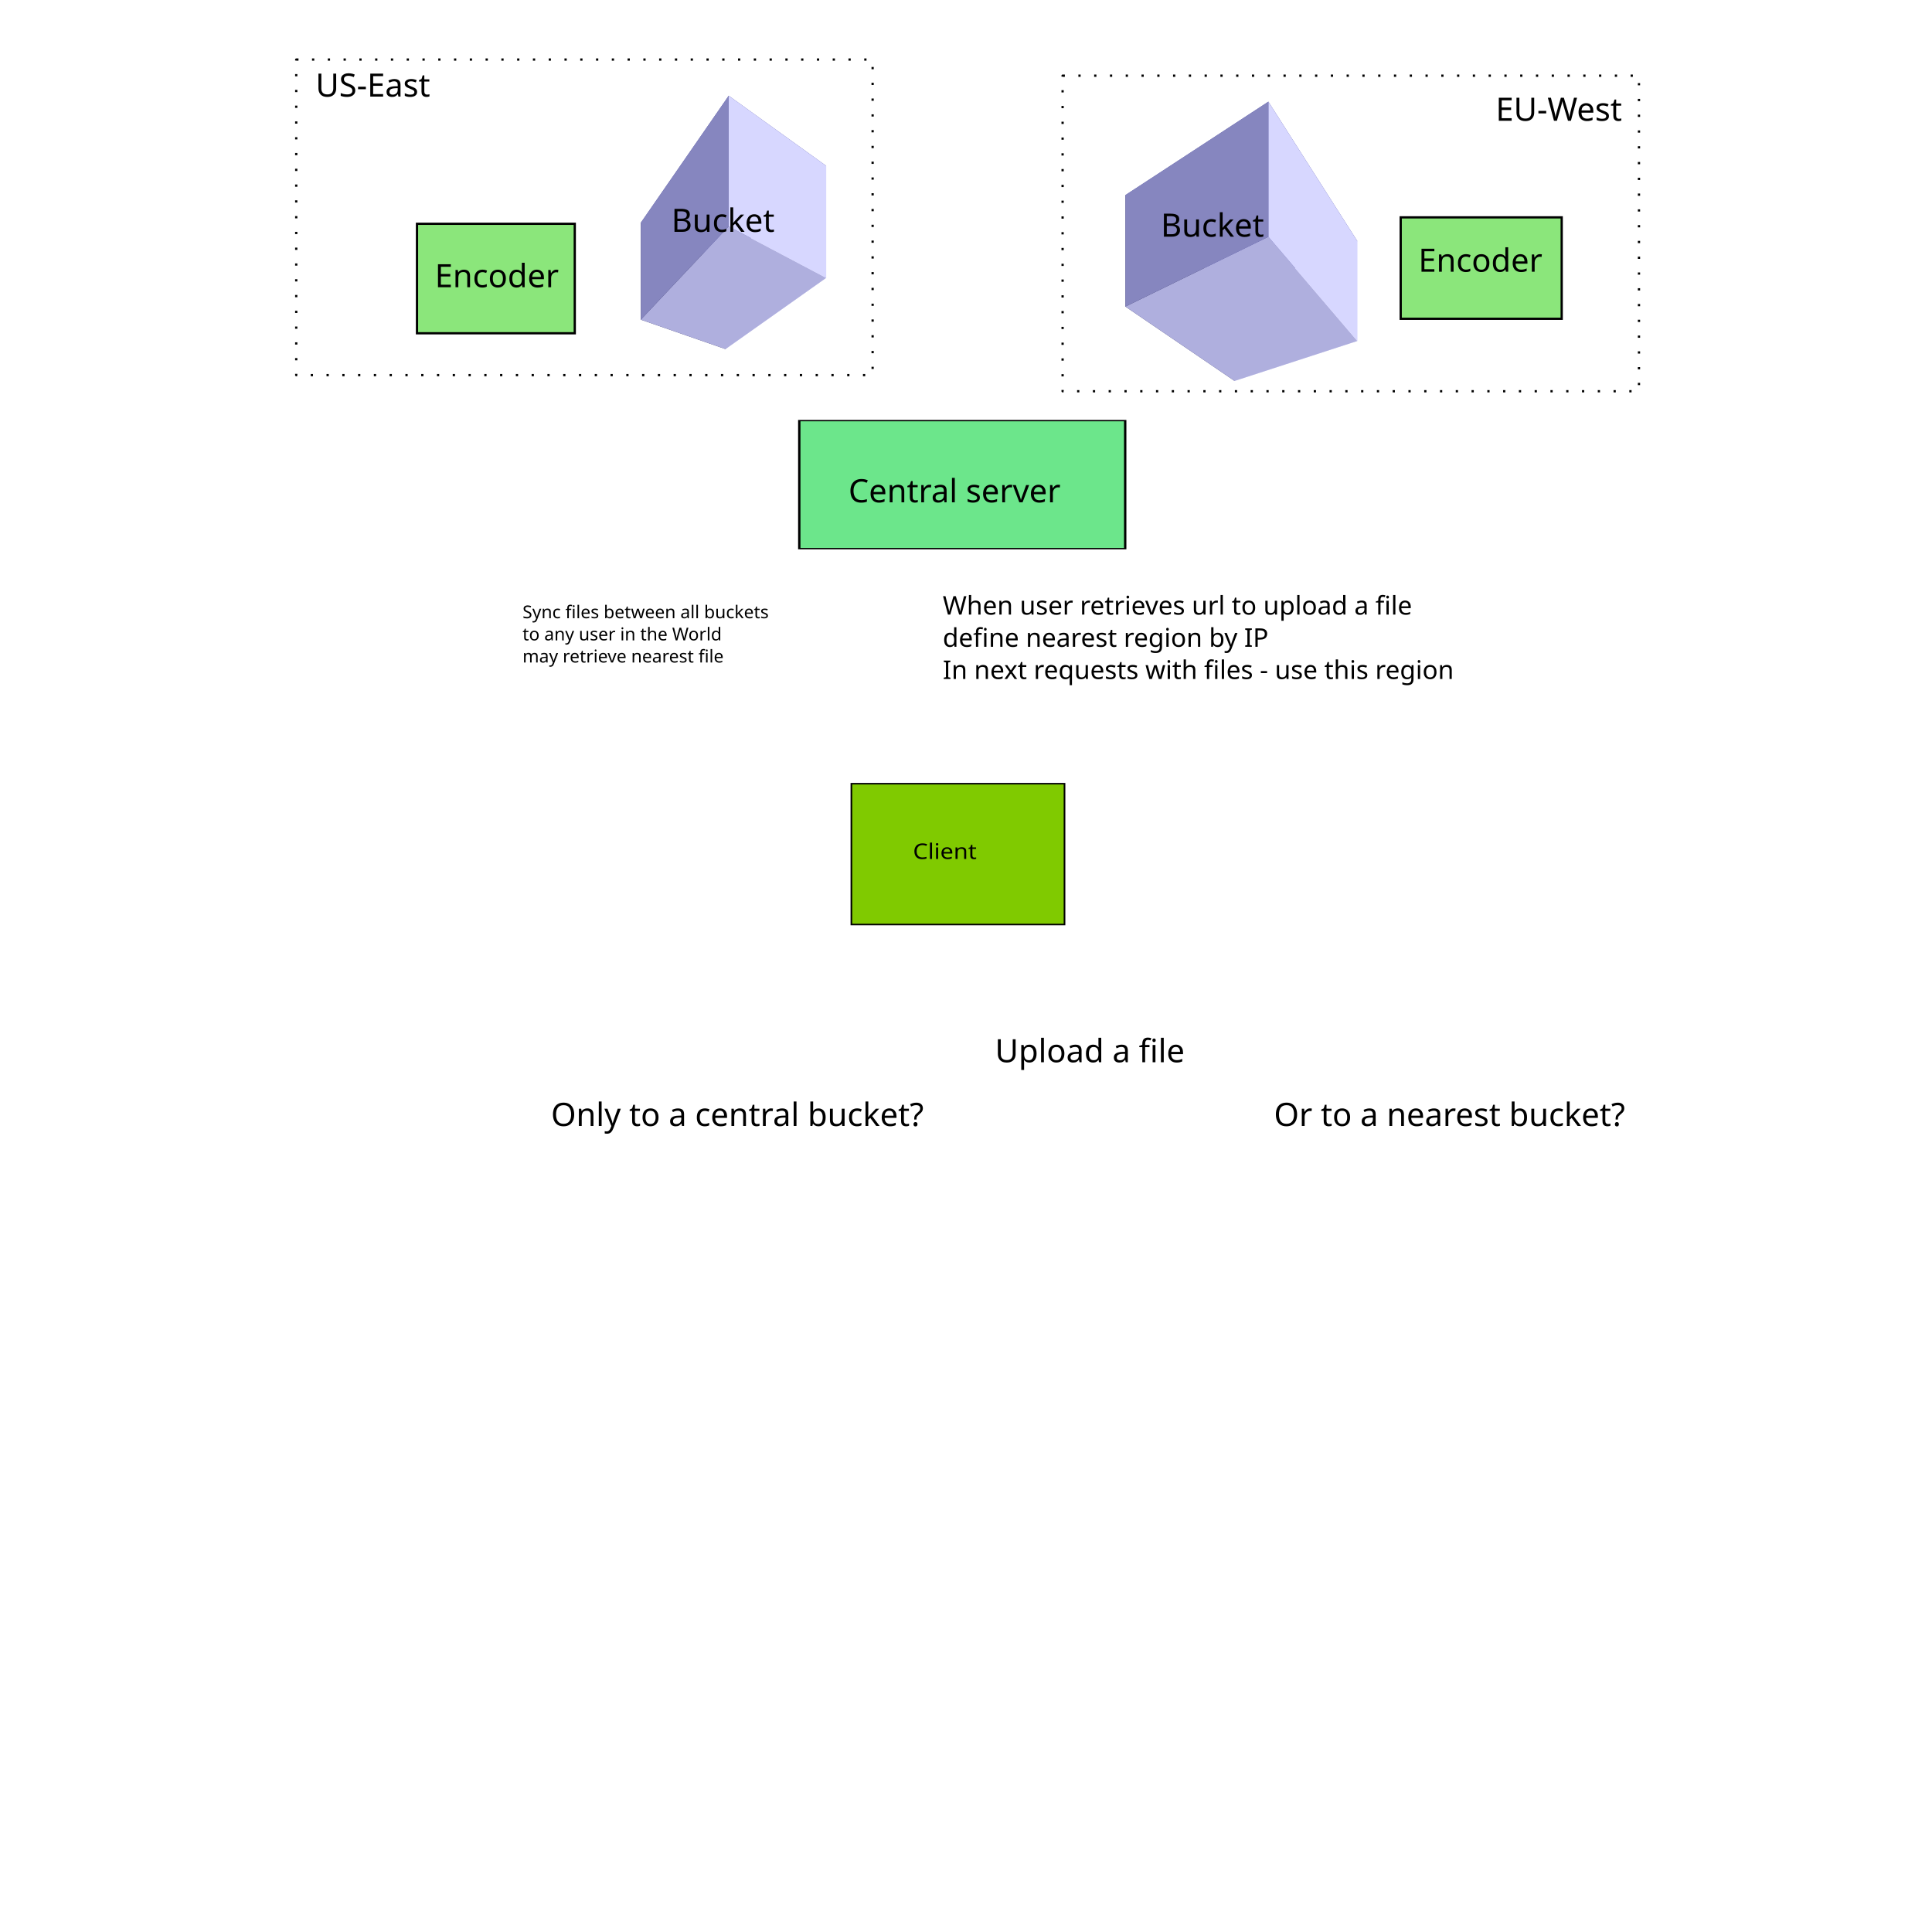
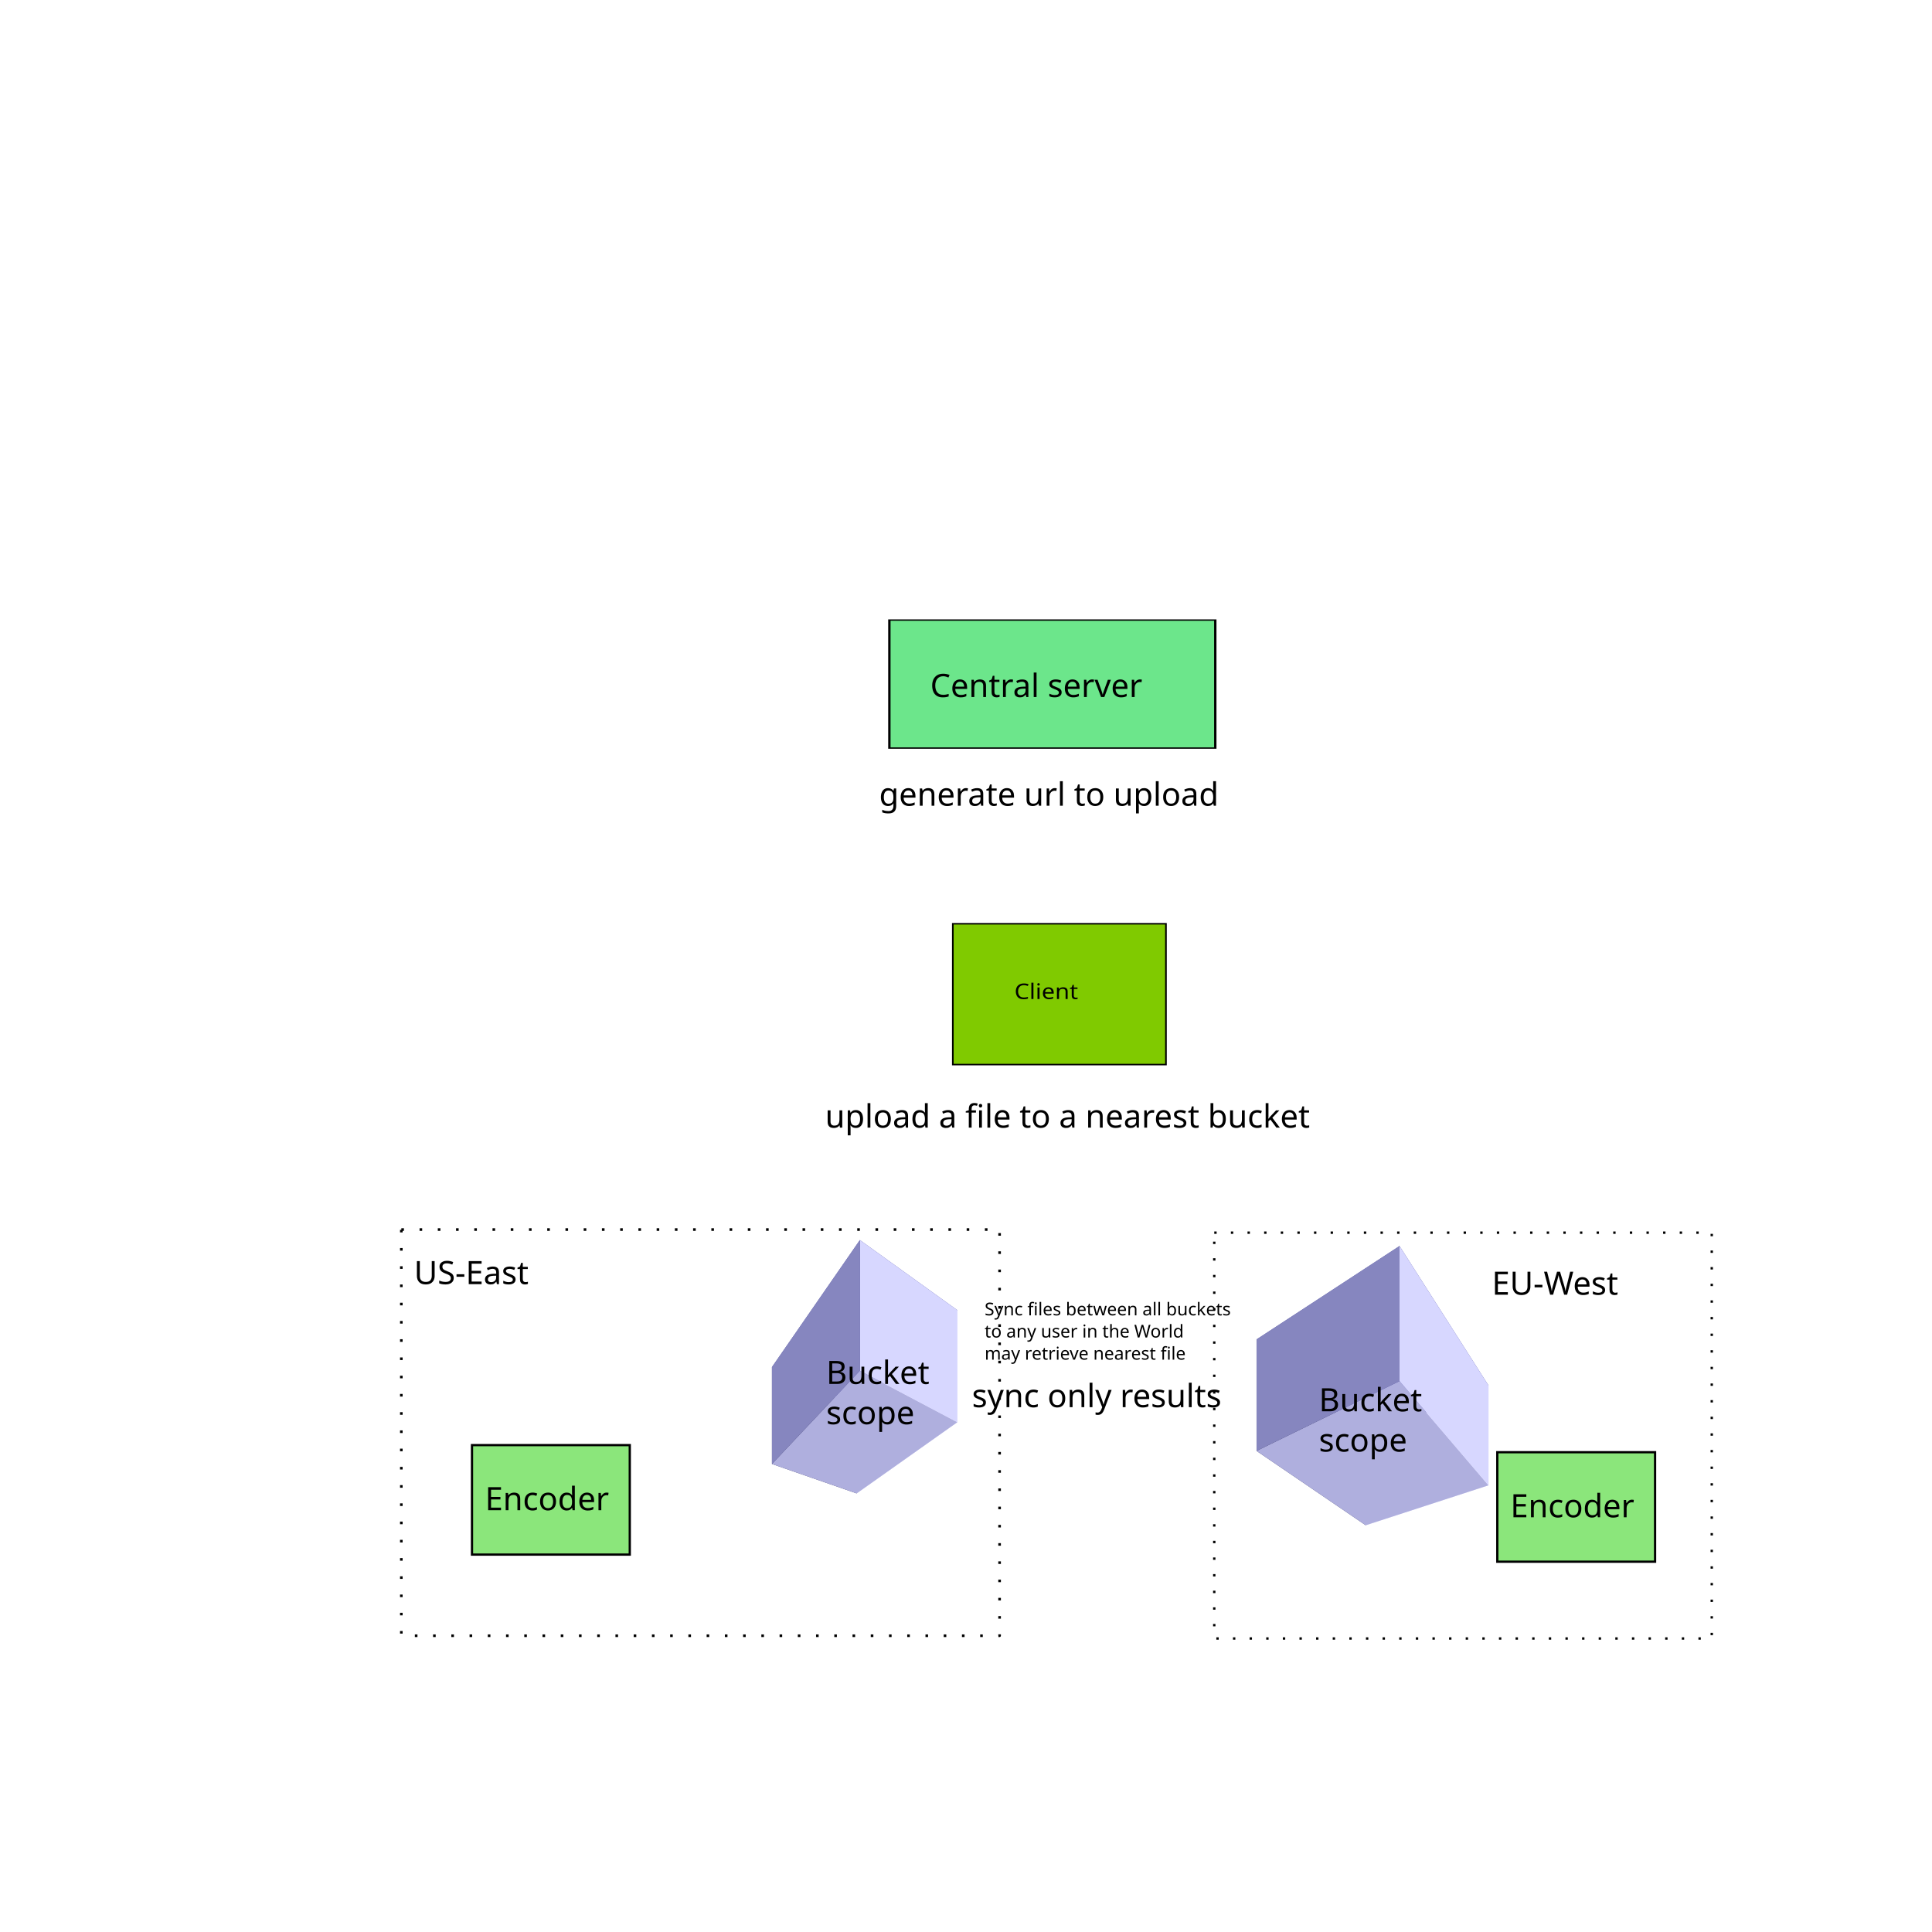
<svg xmlns="http://www.w3.org/2000/svg" width="1200" height="1200" id="svg2" version="1.1">
  <defs id="defs4">
    </defs>
  <g id="layer1" transform="translate(0,147.6378)">
-     <g style="fill:#800000;stroke:#000000;stroke-width:1.4;stroke-miterlimit:4;stroke-opacity:1;stroke-dasharray:none;stroke-dashoffset:0" id="g4238">
-       <path id="path4250" style="fill:#e9e9ff;fill-rule:evenodd;stroke:none" d="m 450.64,15.599 62.532,-60.22 0,69.587 -62.532,44.229 z" />
-       <path id="path4240" style="fill:#353564;fill-rule:evenodd;stroke:none" d="m 398.012,-9.294 0,60.205 52.627,18.282 0,-53.595 z" />
-       <path id="path4242" style="fill:#4d4d9f;fill-rule:evenodd;stroke:none" d="m 398.012,-9.294 54.615,-78.894 60.544,43.566 -62.532,60.22 z" />
-       <path id="path4248" style="fill:#afafde;fill-rule:evenodd;stroke:none" d="M 398.012,50.912 452.627,-7.032 513.171,24.965 450.64,69.194 z" />
-       <path id="path4246" style="fill:#d7d7ff;fill-rule:evenodd;stroke:none" d="m 452.627,-88.188 0,81.155 60.544,31.997 0,-69.587 z" />
-       <path id="path4244" style="fill:#8686bf;fill-rule:evenodd;stroke:none" d="m 398.012,-9.294 54.615,-78.894 0,81.155 -54.615,57.944 z" />
-     </g>
-     <g style="fill:#800000;stroke:#000000;stroke-width:1.4;stroke-miterlimit:4;stroke-opacity:1;stroke-dasharray:none;stroke-dashoffset:0" id="g4252">
-       <path id="path4264" style="fill:#e9e9ff;fill-rule:evenodd;stroke:none" d="m 766.818,35.339 76.258,-33.213 0,62.035 -76.258,24.818 z" />
-       <path id="path4254" style="fill:#353564;fill-rule:evenodd;stroke:none" d="m 699.006,-26.471 0,69.263 67.812,46.188 0,-53.64 z" />
-       <path id="path4256" style="fill:#4d4d9f;fill-rule:evenodd;stroke:none" d="M 699.006,-26.471 787.819,-84.493 843.076,2.126 766.818,35.339 z" />
-       <path id="path4262" style="fill:#afafde;fill-rule:evenodd;stroke:none" d="M 699.006,42.792 787.819,-0.565 843.076,64.161 766.818,88.979 z" />
-       <path id="path4260" style="fill:#d7d7ff;fill-rule:evenodd;stroke:none" d="m 787.819,-84.493 0,83.928 55.257,64.726 0,-62.035 z" />
-       <path id="path4258" style="fill:#8686bf;fill-rule:evenodd;stroke:none" d="m 699.006,-26.471 88.812,-58.022 0,83.928 -88.812,43.357 z" />
-     </g>
-     <text xml:space="preserve" style="font-size:20px;font-style:normal;font-weight:normal;line-height:125%;letter-spacing:0px;word-spacing:0px;fill:#000000;fill-opacity:1;stroke:none;font-family:Sans" x="417" y="-3.638" id="text4266">
-       <tspan id="tspan4268" x="417" y="-3.638">Bucket</tspan>
-     </text>
-     <text xml:space="preserve" style="font-size:20px;font-style:normal;font-weight:normal;line-height:125%;letter-spacing:0px;word-spacing:0px;fill:#000000;fill-opacity:1;stroke:none;font-family:Sans" x="721" y="-0.638" id="text4284">
-       <tspan id="tspan4286" x="721" y="-0.638">Bucket</tspan>
-     </text>
-     <g id="g5079" transform="matrix(1.04347,0,0,0.5933608,-21.11091,-81.81438)" style="fill:#5fe480;fill-opacity:0.912">
-       <rect transform="translate(0,-147.6378)" y="477" x="496" height="134" width="194" id="rect4288" style="fill:#5fe480;fill-opacity:0.912;stroke:#000000;stroke-width:1.4;stroke-miterlimit:4;stroke-opacity:1;stroke-dasharray:none;stroke-dashoffset:0" />
-     </g>
-     <text xml:space="preserve" style="font-size:20px;font-style:normal;font-weight:normal;line-height:125%;letter-spacing:0px;word-spacing:0px;fill:#000000;fill-opacity:1;stroke:none;font-family:Sans" x="527" y="164.362" id="text5058">
-       <tspan x="527" y="164.362" id="tspan5086">Central server</tspan>
-     </text>
-     <g id="g5068" transform="matrix(0.7353914,0,0,0.6676737,219.215,-19.65305)">
+     <g id="g5068" transform="matrix(0.7353914,0,0,0.6676737,282.215,67.34695)">
      <rect y="537.362" x="421" height="131" width="180" id="rect5062" style="fill:#80ca00;fill-opacity:1;stroke:#000000;stroke-width:1.4;stroke-miterlimit:4;stroke-opacity:1;stroke-dasharray:none;stroke-dashoffset:0" />
      <text transform="translate(0,-147.6378)" id="text5064" y="755" x="473" style="font-size:20px;font-style:normal;font-weight:normal;line-height:125%;letter-spacing:0px;word-spacing:0px;fill:#000000;fill-opacity:1;stroke:none;font-family:Sans" xml:space="preserve">
        <tspan y="755" x="473" id="tspan5066">Client</tspan>
      </text>
    </g>
-     <rect style="fill:#80e46f;fill-opacity:0.912;stroke:#000000;stroke-width:1.4;stroke-miterlimit:4;stroke-opacity:1;stroke-dasharray:none;stroke-dashoffset:0" id="rect5090" width="98" height="68" x="259" y="-8.638" />
-     <rect style="fill:#80e46f;fill-opacity:0.912;stroke:#000000;stroke-width:1.4;stroke-miterlimit:4;stroke-opacity:1;stroke-dasharray:none;stroke-dashoffset:0" id="rect5092" width="100" height="63" x="870" y="135" transform="translate(0,-147.6378)" />
-     <text xml:space="preserve" style="font-size:20px;font-style:normal;font-weight:normal;line-height:125%;letter-spacing:0px;word-spacing:0px;fill:#000000;fill-opacity:1;stroke:none;font-family:Sans" x="270.1" y="30.776" id="text5094">
-       <tspan id="tspan5096" x="270.1" y="30.776">Encoder</tspan>
+     <text xml:space="preserve" style="font-size:20px;font-style:normal;font-weight:normal;line-height:125%;letter-spacing:0px;word-spacing:0px;fill:#000000;fill-opacity:1;stroke:none;font-family:Sans" x="611.562" y="669.361" id="text6794">
+       <tspan id="tspan6796" x="611.562" y="669.361" style="font-size:11px">Sync files between all buckets</tspan>
+       <tspan x="611.562" y="683.111" id="tspan6798" style="font-size:11px">to any user in the World </tspan>
+       <tspan x="611.562" y="696.861" id="tspan6800" style="font-size:11px">may retrieve nearest file</tspan>
    </text>
-     <text xml:space="preserve" style="font-size:20px;font-style:normal;font-weight:normal;line-height:125%;letter-spacing:0px;word-spacing:0px;fill:#000000;fill-opacity:1;stroke:none;font-family:Sans" x="880.979" y="21.14" id="text5098">
-       <tspan id="tspan5100" x="880.979" y="21.14">Encoder</tspan>
-     </text>
-     <rect style="fill:none;fill-opacity:0.912;stroke:#000000;stroke-width:1.4;stroke-miterlimit:4;stroke-opacity:1;stroke-dasharray:1.4,8.4;stroke-dashoffset:0;stroke-linejoin:round" id="rect6544" width="358" height="196" x="184" y="37" transform="translate(0,-147.6378)" />
-     <rect style="fill:none;stroke:#000000;stroke-width:1.4;stroke-linejoin:round;stroke-miterlimit:4;stroke-opacity:1;stroke-dasharray:1.4, 8.4;stroke-dashoffset:0" id="rect6544-4" width="358" height="196" x="660" y="-100.638" />
-     <text xml:space="preserve" style="font-size:20px;font-style:normal;font-weight:normal;line-height:125%;letter-spacing:0px;word-spacing:0px;fill:#000000;fill-opacity:1;stroke:none;font-family:Sans" x="196" y="60" id="text6564" transform="translate(0,-147.6378)">
-       <tspan id="tspan6566" x="196" y="60">US-East</tspan>
-     </text>
-     <text xml:space="preserve" style="font-size:20px;font-style:normal;font-weight:normal;line-height:125%;letter-spacing:0px;word-spacing:0px;fill:#000000;fill-opacity:1;stroke:none;font-family:Sans" x="929" y="75" id="text6568" transform="translate(0,-147.6378)">
-       <tspan id="tspan6570" x="929" y="75">EU-West</tspan>
-     </text>
-     <text xml:space="preserve" style="font-size:20px;font-style:normal;font-weight:normal;line-height:125%;letter-spacing:0px;word-spacing:0px;fill:#000000;fill-opacity:1;stroke:none;font-family:Sans" x="585.561" y="234.104" id="text6572">
-       <tspan id="tspan6574" x="585.561" y="234.104" style="font-size:16px">When user retrieves url to upload a file</tspan>
-       <tspan x="585.561" y="254.104" id="tspan6578" style="font-size:16px">define nearest region by IP</tspan>
-       <tspan x="585.561" y="274.104" id="tspan6580" style="font-size:16px">In next requests with files - use this region</tspan>
-       <tspan x="585.561" y="294.104" id="tspan6576" style="font-size:16px" />
-     </text>
-     <text xml:space="preserve" style="font-size:20px;font-style:normal;font-weight:normal;line-height:125%;letter-spacing:0px;word-spacing:0px;fill:#000000;fill-opacity:1;stroke:none;font-family:Sans" x="324.562" y="236.361" id="text6794">
-       <tspan id="tspan6796" x="324.562" y="236.361" style="font-size:11px">Sync files between all buckets</tspan>
-       <tspan x="324.562" y="250.111" id="tspan6798" style="font-size:11px">to any user in the World </tspan>
-       <tspan x="324.562" y="263.861" id="tspan6800" style="font-size:11px">may retrieve nearest file</tspan>
-     </text>
-     <text xml:space="preserve" style="font-size:20px;font-style:normal;font-weight:normal;line-height:125%;letter-spacing:0px;word-spacing:0px;fill:#000000;fill-opacity:1;stroke:none;font-family:Sans" x="342.24" y="551.731" id="text6807">
-       <tspan x="342.24" y="551.731" id="tspan6811">Only to a central bucket? </tspan>
-     </text>
-     <text xml:space="preserve" style="font-size:20px;font-style:normal;font-weight:normal;line-height:125%;letter-spacing:0px;word-spacing:0px;fill:#000000;fill-opacity:1;stroke:none;font-family:Sans" x="791.253" y="699.368" id="text6813" transform="translate(0,-147.6378)">
-       <tspan id="tspan6815" x="791.253" y="699.368">Or to a nearest bucket?</tspan>
-     </text>
-     <text xml:space="preserve" style="font-size:20px;font-style:normal;font-weight:normal;line-height:125%;letter-spacing:0px;word-spacing:0px;fill:#000000;fill-opacity:1;stroke:none;font-family:Sans" x="618.011" y="512.133" id="text6817">
-       <tspan id="tspan6819" x="618.011" y="512.133">Upload a file</tspan>
+     <text xml:space="preserve" style="font-size:20px;font-style:normal;font-weight:normal;line-height:125%;letter-spacing:0px;word-spacing:0px;fill:#000000;fill-opacity:1;stroke:none;font-family:Sans" x="512.492" y="552.76" id="text6813">
+       <tspan id="tspan6815" x="512.492" y="552.76">upload a file to a nearest bucket</tspan>
    </text>
    <text xml:space="preserve" style="font-size:20px;font-style:normal;font-weight:normal;line-height:125%;letter-spacing:0px;word-spacing:0px;fill:#000000;fill-opacity:1;stroke:none;font-family:Sans" x="287.792" y="822.405" id="text6837" transform="translate(0,-147.6378)">
      <tspan x="287.792" y="822.405" id="tspan6861" style="font-size:14px" />
    </text>
    <text xml:space="preserve" style="font-size:20px;font-style:normal;font-weight:normal;line-height:125%;letter-spacing:0px;word-spacing:0px;fill:#000000;fill-opacity:1;stroke:none;font-family:Sans" x="758.018" y="816.041" id="text6863" transform="translate(0,-147.6378)">
      <tspan x="758.018" y="816.041" id="tspan6869" style="font-size:14px" />
    </text>
    <flowRoot xml:space="preserve" id="flowRoot6903" style="fill:black;stroke:none;stroke-opacity:1;stroke-width:1px;stroke-linejoin:miter;stroke-linecap:butt;fill-opacity:1;font-family:Sans;font-style:normal;font-weight:normal;font-size:20px;line-height:125%;letter-spacing:0px;word-spacing:0px">
      <flowRegion id="flowRegion6905">
        <rect id="rect6907" width="458.205" height="122.329" x="333.754" y="618.758" />
      </flowRegion>
      <flowPara id="flowPara6909" />
    </flowRoot>
+     <g style="fill:#800000;stroke:#000000;stroke-width:1.4;stroke-miterlimit:4;stroke-opacity:1;stroke-dasharray:none;stroke-dashoffset:0" id="g4238-1">
+       <path id="path4250-0" style="fill:#e9e9ff;fill-rule:evenodd;stroke:none" d="m 532.102,726.36 62.532,-60.22 0,69.587 -62.532,44.229 z" />
+       <path id="path4240-1" style="fill:#353564;fill-rule:evenodd;stroke:none" d="m 479.474,701.468 0,60.205 52.627,18.282 0,-53.595 z" />
+       <path id="path4242-9" style="fill:#4d4d9f;fill-rule:evenodd;stroke:none" d="m 479.474,701.468 54.615,-78.894 60.544,43.566 -62.532,60.22 z" />
+       <path id="path4248-4" style="fill:#afafde;fill-rule:evenodd;stroke:none" d="m 479.474,761.673 54.615,-57.944 60.544,31.997 -62.532,44.229 z" />
+       <path id="path4246-7" style="fill:#d7d7ff;fill-rule:evenodd;stroke:none" d="m 534.089,622.574 0,81.155 60.544,31.997 0,-69.587 z" />
+       <path id="path4244-4" style="fill:#8686bf;fill-rule:evenodd;stroke:none" d="m 479.474,701.468 54.615,-78.894 0,81.155 -54.615,57.944 z" />
+     </g>
+     <g style="fill:#800000;stroke:#000000;stroke-width:1.4;stroke-miterlimit:4;stroke-opacity:1;stroke-dasharray:none;stroke-dashoffset:0" id="g4252-0">
+       <path id="path4264-4" style="fill:#e9e9ff;fill-rule:evenodd;stroke:none" d="m 848.28,746.101 76.258,-33.213 0,62.035 -76.258,24.818 z" />
+       <path id="path4254-0" style="fill:#353564;fill-rule:evenodd;stroke:none" d="m 780.468,684.29 0,69.263 67.812,46.188 0,-53.64 z" />
+       <path id="path4256-7" style="fill:#4d4d9f;fill-rule:evenodd;stroke:none" d="m 780.468,684.29 88.812,-58.022 55.257,86.619 -76.258,33.213 z" />
+       <path id="path4262-4" style="fill:#afafde;fill-rule:evenodd;stroke:none" d="m 780.468,753.553 88.812,-43.357 55.257,64.726 -76.258,24.818 z" />
+       <path id="path4260-4" style="fill:#d7d7ff;fill-rule:evenodd;stroke:none" d="m 869.281,626.269 0,83.928 55.257,64.726 0,-62.035 z" />
+       <path id="path4258-5" style="fill:#8686bf;fill-rule:evenodd;stroke:none" d="m 780.468,684.29 88.812,-58.022 0,83.928 -88.812,43.357 z" />
+     </g>
+     <text xml:space="preserve" style="font-size:20px;font-style:normal;font-weight:normal;line-height:125%;letter-spacing:0px;word-spacing:0px;fill:#000000;fill-opacity:1;stroke:none;font-family:Sans" x="513.162" y="711.949" id="text4266-9">
+       <tspan id="tspan4268-7" x="513.162" y="711.949">Bucket</tspan>
+       <tspan x="513.162" y="736.949" id="tspan4550-5">scope</tspan>
+     </text>
+     <text xml:space="preserve" style="font-size:20px;font-style:normal;font-weight:normal;line-height:125%;letter-spacing:0px;word-spacing:0px;fill:#000000;fill-opacity:1;stroke:none;font-family:Sans" x="819.162" y="728.949" id="text4284-1">
+       <tspan id="tspan4286-7" x="819.162" y="728.949">Bucket</tspan>
+       <tspan x="819.162" y="753.949" id="tspan4552-6">scope</tspan>
+     </text>
+     <g id="g4728" transform="translate(132,-648)">
+       <g style="fill:#5fe480;fill-opacity:0.912" transform="matrix(1.04347,0,0,0.5933608,-97.15696,690.0655)" id="g5079-0">
+         <rect style="fill:#5fe480;fill-opacity:0.912;stroke:#000000;stroke-width:1.4;stroke-miterlimit:4;stroke-opacity:1;stroke-dasharray:none;stroke-dashoffset:0" id="rect4288-4" width="194" height="134" x="496" y="477" transform="translate(0,-147.6378)" />
+       </g>
+       <text id="text5058-8" y="933.292" x="445.782" style="font-size:20px;font-style:normal;font-weight:normal;line-height:125%;letter-spacing:0px;word-spacing:0px;fill:#000000;fill-opacity:1;stroke:none;font-family:Sans" xml:space="preserve">
+         <tspan id="tspan5086-9" y="933.292" x="445.782">Central server</tspan>
+       </text>
+     </g>
+     <g id="g4696">
+       <rect y="749.949" x="293.162" height="68" width="98" id="rect5090-6" style="fill:#80e46f;fill-opacity:0.912;stroke:#000000;stroke-width:1.4;stroke-miterlimit:4;stroke-opacity:1;stroke-dasharray:none;stroke-dashoffset:0" />
+       <text id="text5094-7" y="790.363" x="301.263" style="font-size:20px;font-style:normal;font-weight:normal;line-height:125%;letter-spacing:0px;word-spacing:0px;fill:#000000;fill-opacity:1;stroke:none;font-family:Sans" xml:space="preserve">
+         <tspan y="790.363" x="301.263" id="tspan5096-4">Encoder</tspan>
+       </text>
+     </g>
+     <rect style="fill:none;stroke:#000000;stroke-width:1.618;stroke-linejoin:round;stroke-miterlimit:4;stroke-opacity:1;stroke-dasharray:1.618, 9.709;stroke-dashoffset:0" id="rect6544-5" width="371.593" height="252.283" x="249.271" y="616.058" />
+     <rect style="fill:none;stroke:#000000;stroke-width:1.475;stroke-linejoin:round;stroke-miterlimit:4;stroke-opacity:1;stroke-dasharray:1.475, 8.85;stroke-dashoffset:0" id="rect6544-4-0" width="309.001" height="252.067" x="754.2" y="617.987" />
+     <text xml:space="preserve" style="font-size:20px;font-style:normal;font-weight:normal;line-height:125%;letter-spacing:0px;word-spacing:0px;fill:#000000;fill-opacity:1;stroke:none;font-family:Sans" x="257.162" y="649.949" id="text6564-8">
+       <tspan id="tspan6566-2" x="257.162" y="649.949">US-East</tspan>
+     </text>
+     <text xml:space="preserve" style="font-size:20px;font-style:normal;font-weight:normal;line-height:125%;letter-spacing:0px;word-spacing:0px;fill:#000000;fill-opacity:1;stroke:none;font-family:Sans" x="926.632" y="656.535" id="text6568-3">
+       <tspan id="tspan6570-8" x="926.632" y="656.535">EU-West</tspan>
+     </text>
+     <text xml:space="preserve" style="font-size:20px;font-style:normal;font-weight:normal;line-height:125%;letter-spacing:0px;word-spacing:0px;fill:#000000;fill-opacity:1;stroke:none;font-family:Sans" x="603.688" y="726.381" id="text4554-9">
+       <tspan id="tspan4556-5" x="603.688" y="726.381">sync only results</tspan>
+     </text>
+     <g transform="translate(636.8379,4.413022)" id="g4696-5">
+       <rect y="749.949" x="293.162" height="68" width="98" id="rect5090-6-0" style="fill:#80e46f;fill-opacity:0.912;stroke:#000000;stroke-width:1.4;stroke-miterlimit:4;stroke-opacity:1;stroke-dasharray:none;stroke-dashoffset:0" />
+       <text id="text5094-7-2" y="790.363" x="301.263" style="font-size:20px;font-style:normal;font-weight:normal;line-height:125%;letter-spacing:0px;word-spacing:0px;fill:#000000;fill-opacity:1;stroke:none;font-family:Sans" xml:space="preserve">
+         <tspan y="790.363" x="301.263" id="tspan5096-4-9">Encoder</tspan>
+       </text>
+     </g>
+     <text xml:space="preserve" style="font-size:20px;font-style:normal;font-weight:normal;line-height:125%;letter-spacing:0px;word-spacing:0px;fill:#000000;fill-opacity:1;stroke:none;font-family:Sans" x="546.039" y="352.798" id="text4744">
+       <tspan id="tspan4746" x="546.039" y="352.798">generate url to upload</tspan>
+     </text>
  </g>
</svg>
